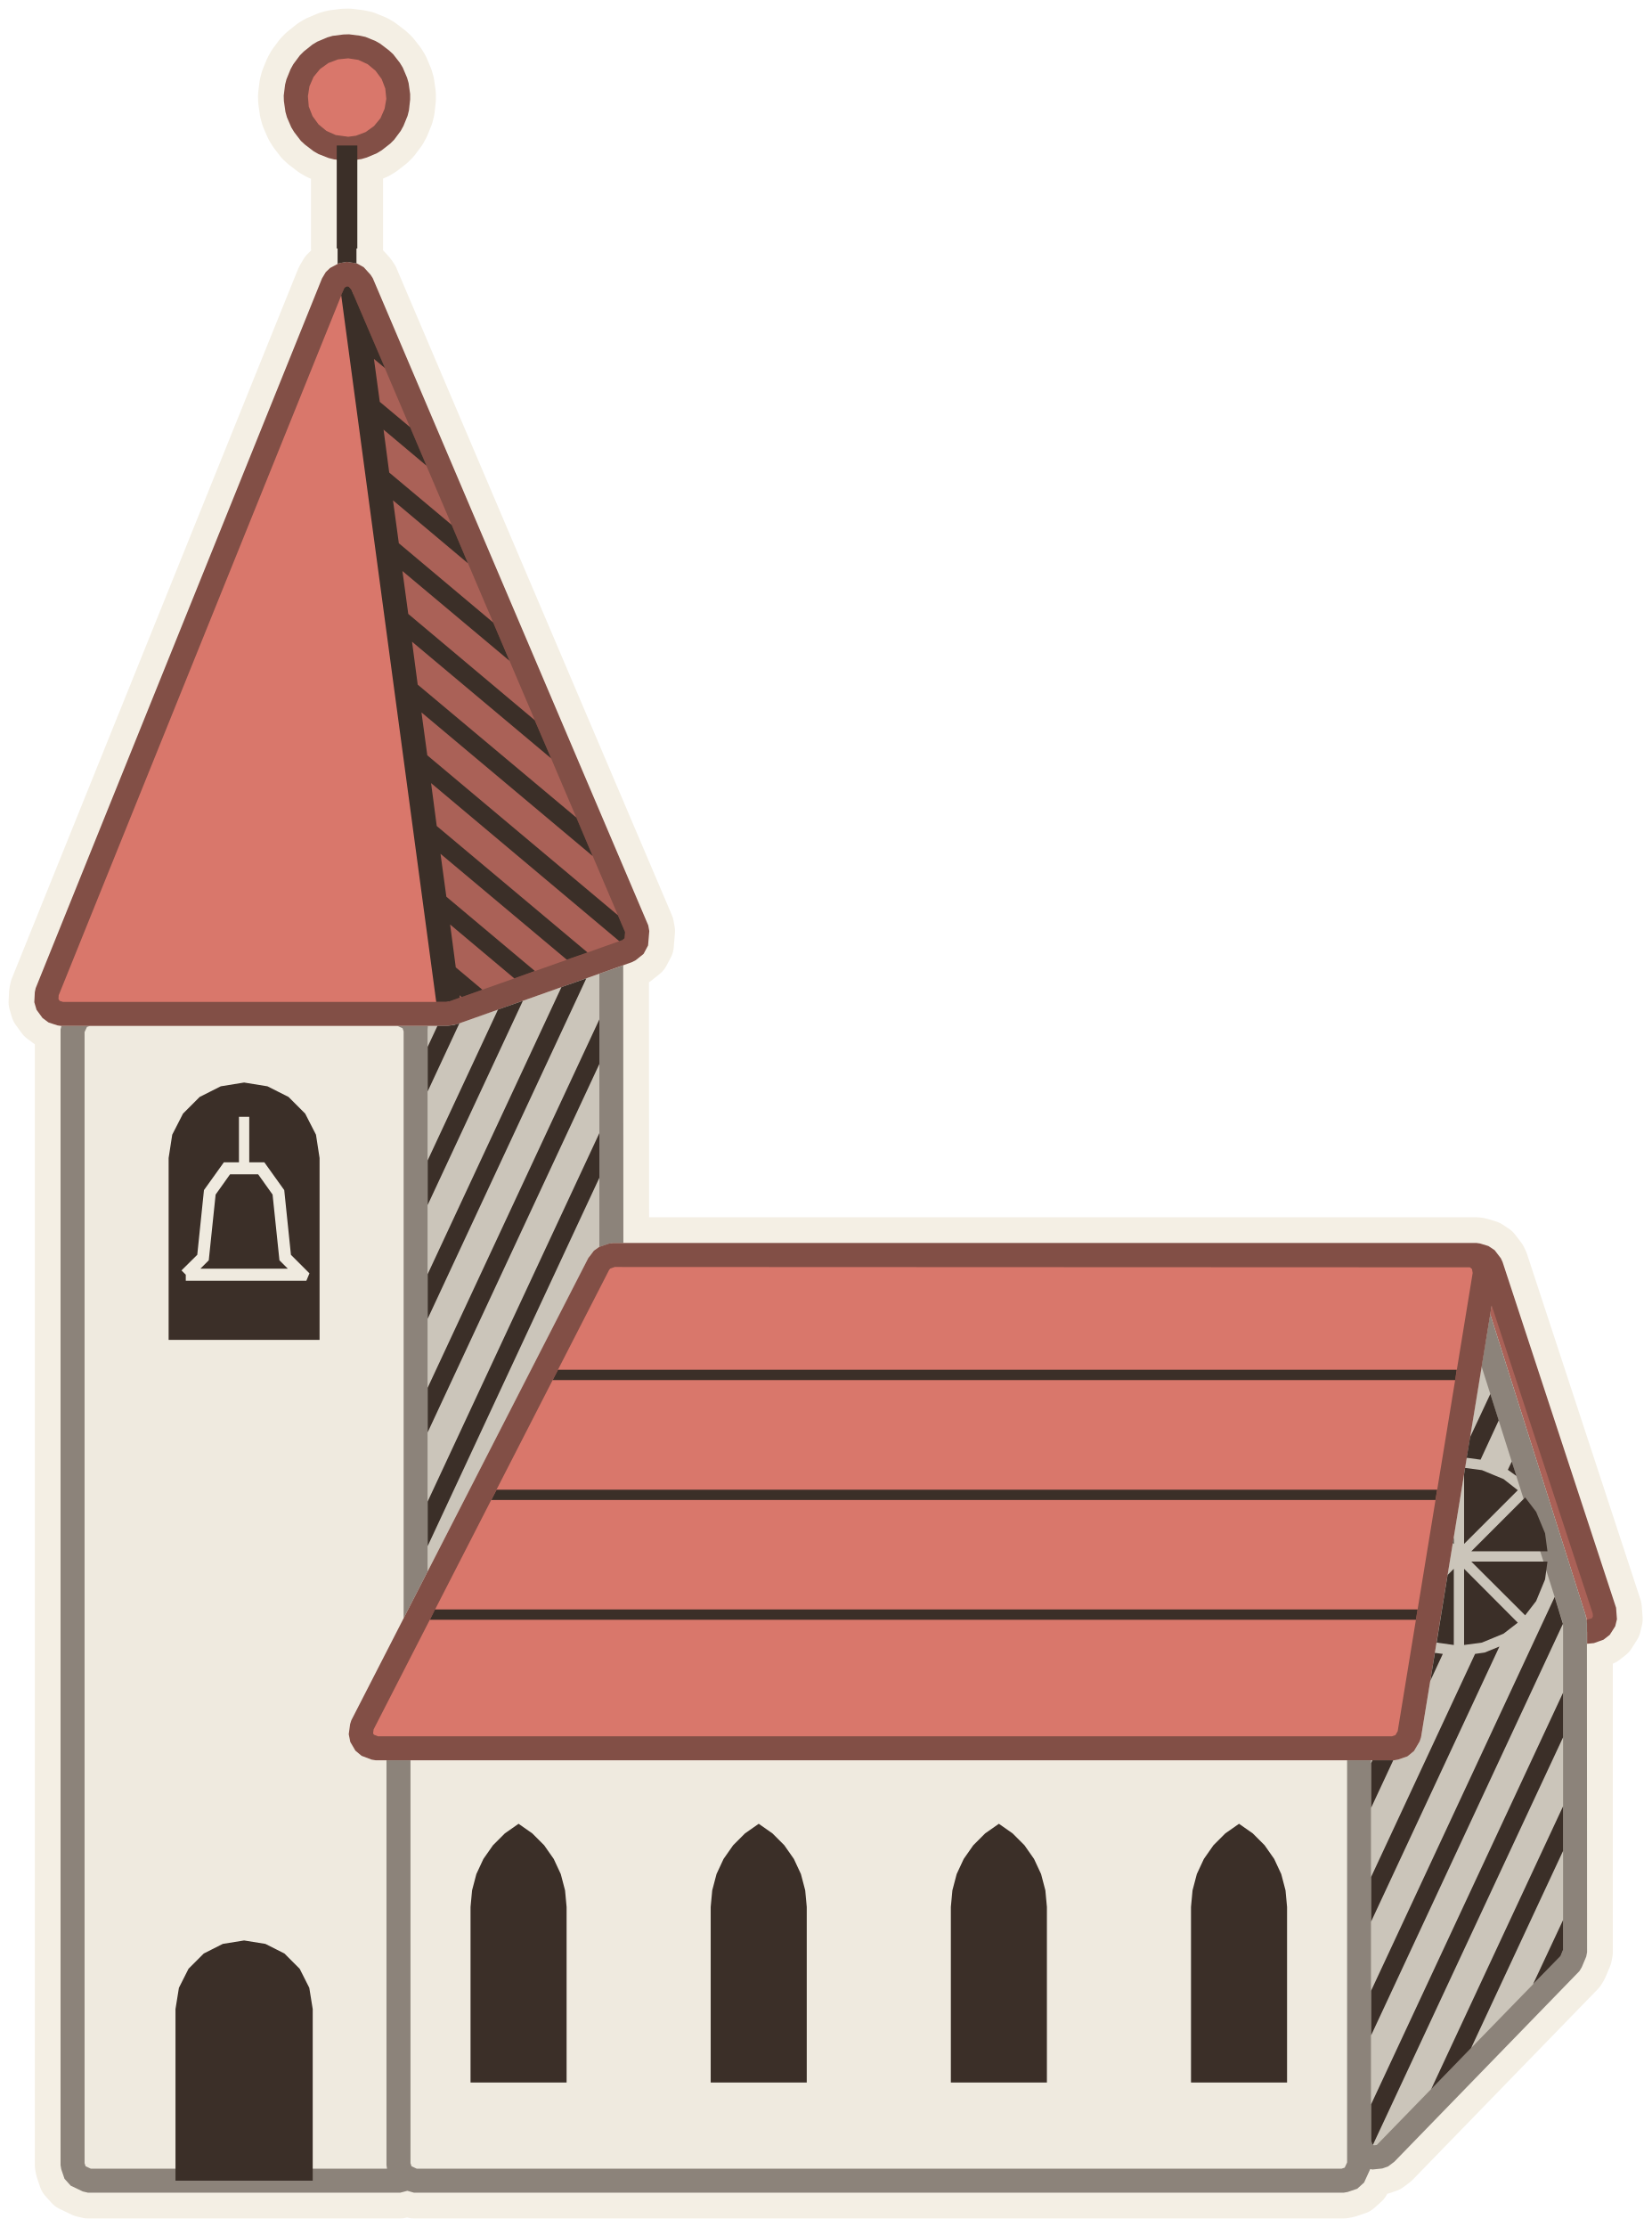
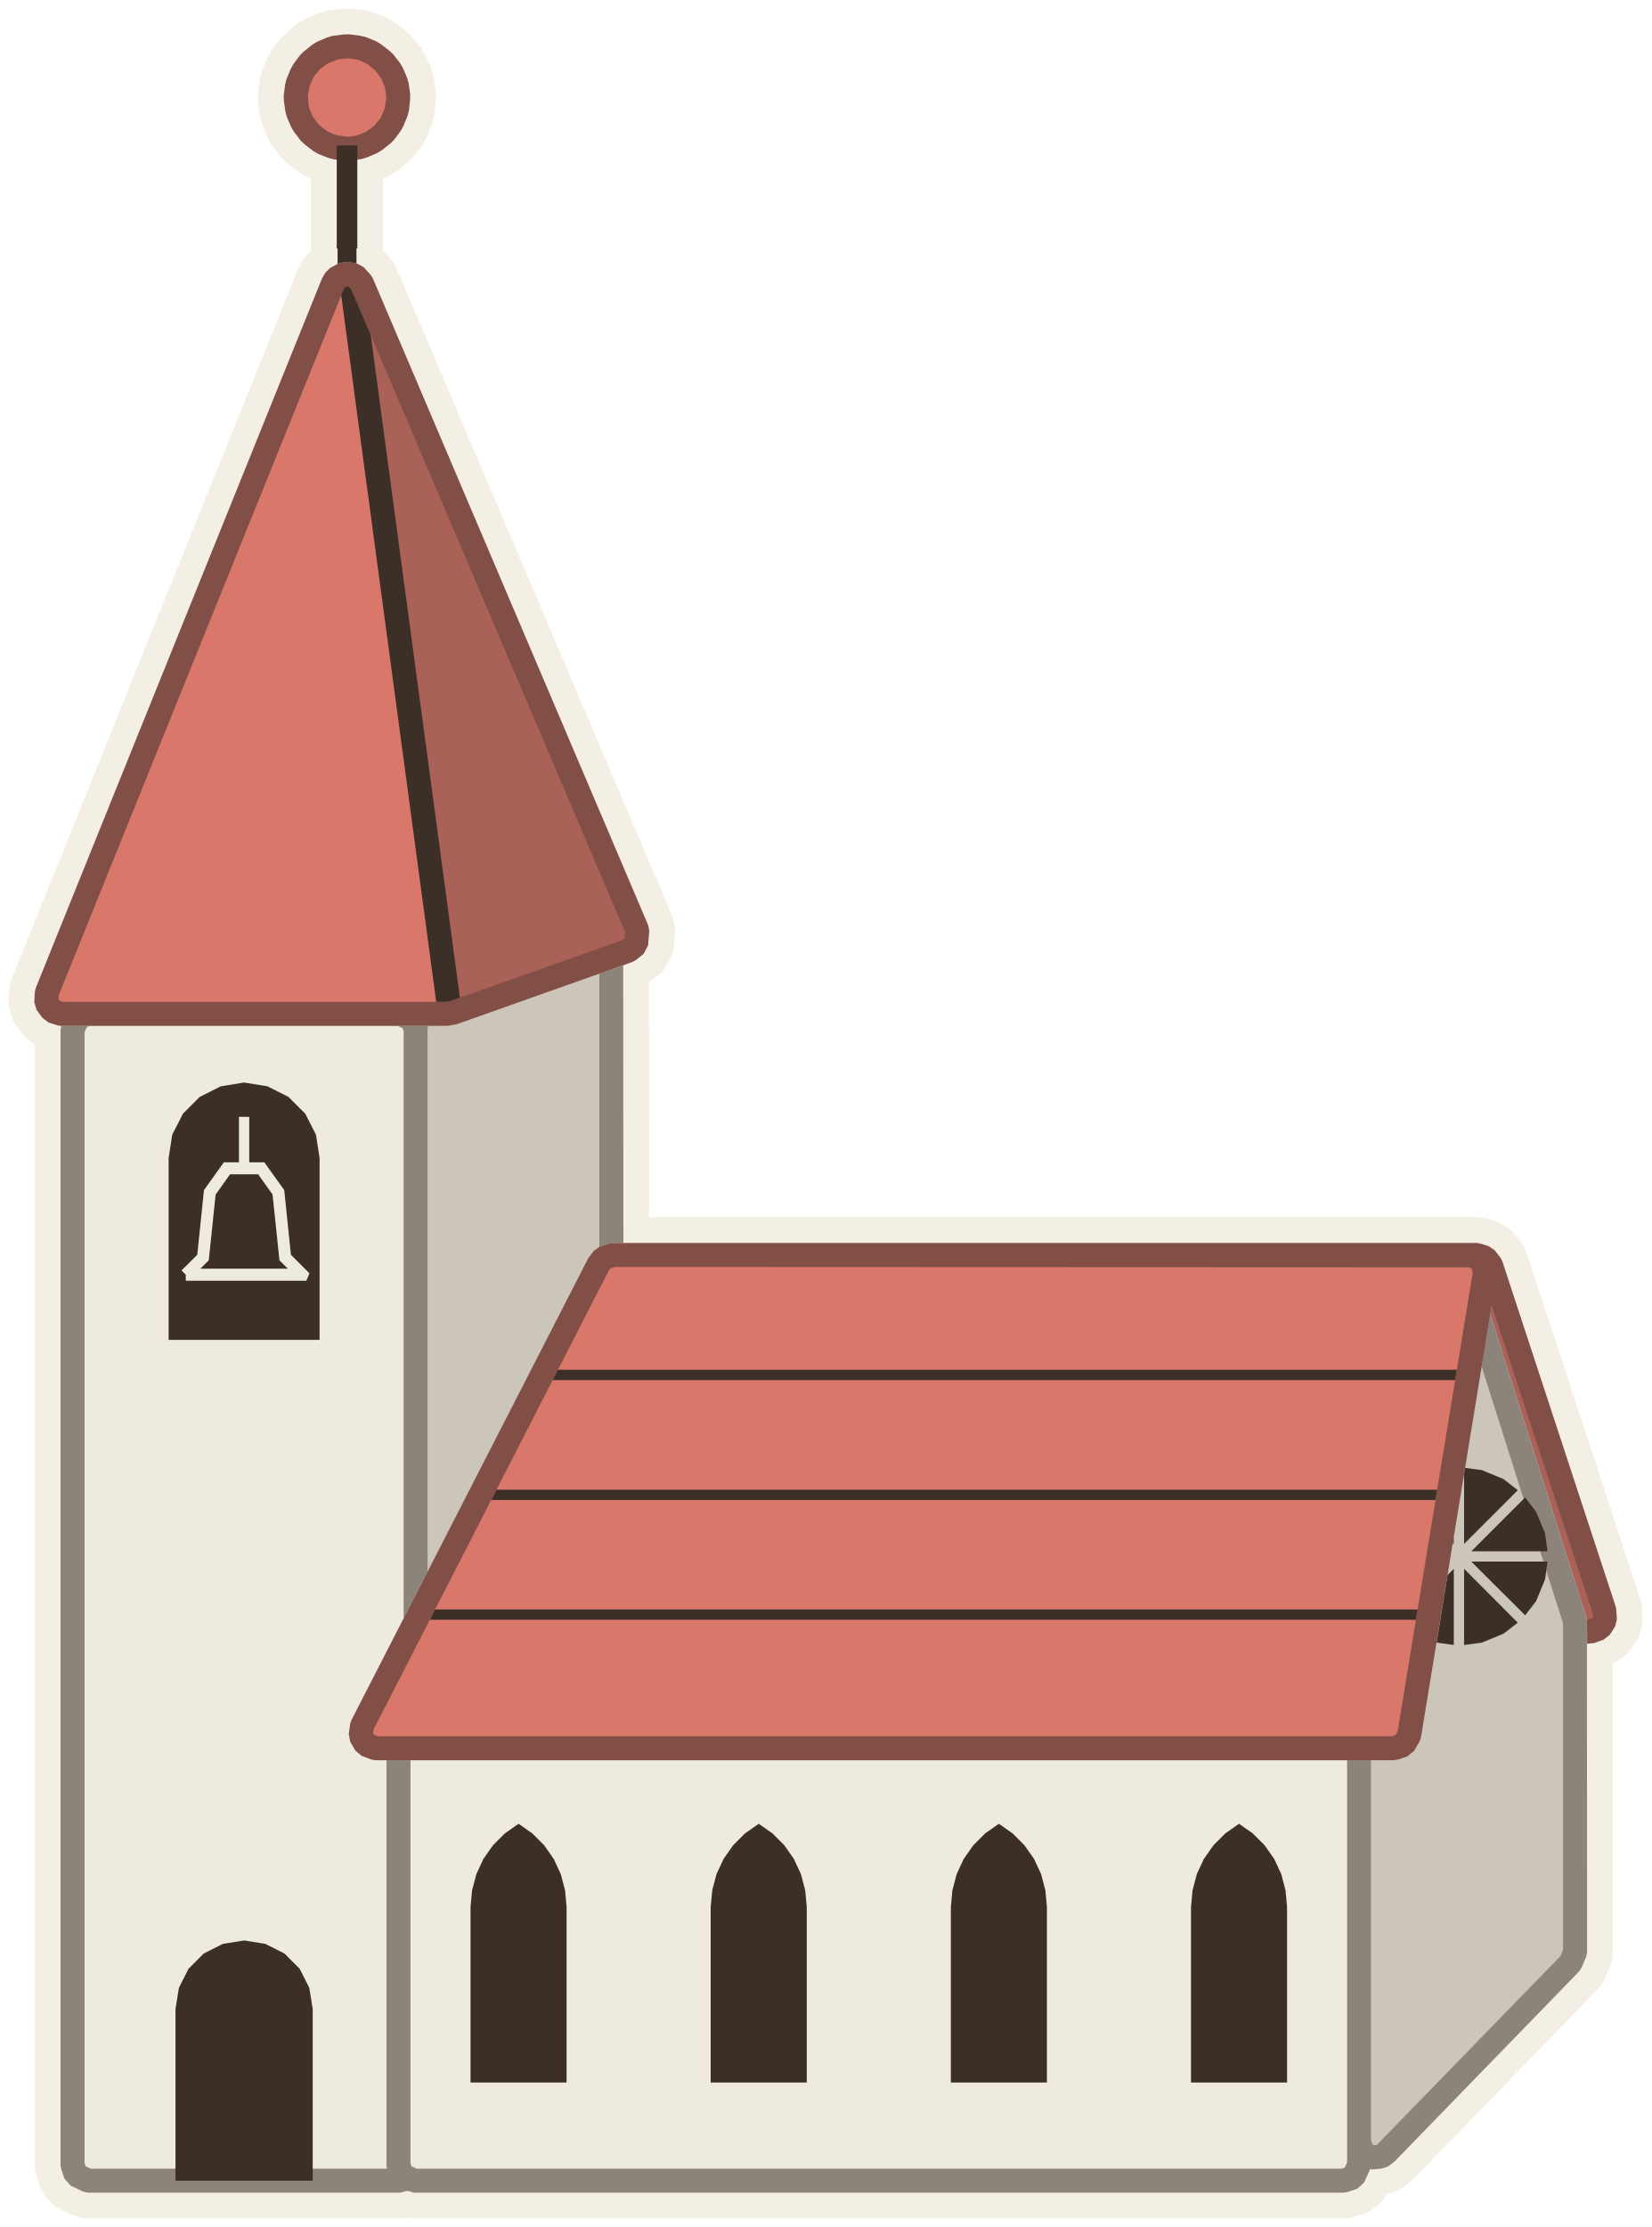
<svg xmlns="http://www.w3.org/2000/svg" viewBox="-51.23 -127.09 96.26 129.79" data-palette="wall:#EFEADF;roof:#D9776B;wood:#C9A97C;earth:#94744F;water:#8FB0B8;flag:#4A3B32;ink:#3B2F28;halo:#F4EFE4">
  <path data-role="sil" fill="#F4EFE4" stroke="#F4EFE4" stroke-width="3" stroke-linejoin="round" d="M-27.9 0.7L-27.48 0.59L-27.1 0.7L27.1 0.7L27.33 0.66L27.89 0.47L28.29 0.11L28.65 -0.68L28.77 -0.65L29.35 -0.71L29.69 -0.83L30.05 -1.1L40.84 -12.21L40.98 -12.44L41.24 -13.06L41.29 -13.32L41.29 -31.29L41.69 -31.33L42.25 -31.53L42.61 -31.81L42.93 -32.31L43.03 -32.72L42.98 -33.39L36.36 -53.55L36.26 -53.76L35.9 -54.23L35.54 -54.47L35.05 -54.62L34.84 -54.65L-14.89 -54.65L-14.9 -70.83L-14.38 -71.02L-14.17 -71.13L-13.71 -71.5L-13.45 -71.99L-13.38 -72.83L-13.44 -73.16L-29.5 -110.88L-29.63 -111.08L-30.03 -111.52L-30.45 -111.74L-30.45 -112.61L-30.4 -112.61L-30.4 -117.78L-29.85 -117.91L-29.26 -118.16L-28.98 -118.33L-28.48 -118.72L-28.25 -118.95L-27.87 -119.46L-27.71 -119.75L-27.47 -120.34L-27.39 -120.66L-27.32 -121.29L-27.32 -121.61L-27.41 -122.25L-27.5 -122.56L-27.75 -123.15L-27.92 -123.43L-28.31 -123.93L-28.55 -124.15L-29.06 -124.54L-29.34 -124.7L-29.93 -124.94L-30.25 -125.01L-30.88 -125.09L-31.21 -125.08L-31.84 -125L-32.15 -124.91L-32.74 -124.66L-33.02 -124.49L-33.52 -124.09L-33.75 -123.86L-34.13 -123.35L-34.29 -123.06L-34.53 -122.47L-34.61 -122.16L-34.69 -121.52L-34.68 -121.2L-34.59 -120.57L-34.5 -120.25L-34.25 -119.67L-34.08 -119.39L-33.69 -118.88L-33.45 -118.66L-32.94 -118.27L-32.66 -118.11L-32.07 -117.88L-31.6 -117.78L-31.6 -112.61L-31.55 -112.61L-31.55 -111.71L-31.99 -111.47L-32.24 -111.23L-32.46 -110.86L-49.15 -69.5L-49.2 -69.27L-49.23 -68.68L-49.1 -68.24L-48.75 -67.76L-48.4 -67.5L-47.88 -67.33L-47.65 -67.3L-47.7 -67.1L-47.7 -0.9L-47.66 -0.67L-47.47 -0.11L-47.11 0.29L-46.4 0.63L-46.1 0.7Z" />
  <path data-role="wall" fill="#EFEADF" d="M-28.47 -0.11L-28.66 -0.67L-28.7 -0.9L-28.7 -24.5L-29.33 -24.5L-29.57 -24.54L-30.15 -24.76L-30.51 -25.06L-30.81 -25.57L-30.9 -26.02L-30.82 -26.61L-30.75 -26.83L-27 -34.14L-27 -67.1L-27.07 -67.3L-46.9 -67.3L-47 -67.1L-47 -0.9L-46.81 -0.34L-46.1 0L-28.37 0ZM27.66 -0.19L28 -0.9L28 -24.5L-28 -24.5L-28 -0.9L-27.81 -0.34L-27.1 0L27.1 0Z" />
  <path data-role="wall-shade" fill="#cbc5ba" d="M-26.3 -35.51L-16.85 -53.91L-16.61 -54.2L-16.3 -54.42L-15.59 -54.64L-15.59 -70.59L-24.73 -67.36L-25.15 -67.3L-26.33 -67.3L-26.3 -67.1ZM29.28 -1.4L29.55 -1.59L40.33 -12.7L40.59 -13.32L40.59 -32.46L40.55 -32.73L35.39 -48.98L31.61 -25.84L31.53 -25.6L31.2 -25.04L30.82 -24.73L30.27 -24.54L30.04 -24.5L28.7 -24.5L28.7 -1.34Z" />
  <path data-role="roof" fill="#D9776B" d="M-30.34 -118.49L-30.11 -118.55L-29.61 -118.76L-29.41 -118.88L-28.97 -119.21L-28.81 -119.38L-28.47 -119.81L-28.36 -120.02L-28.15 -120.52L-28.09 -120.75L-28.02 -121.29L-28.02 -121.52L-28.09 -122.06L-28.15 -122.29L-28.36 -122.8L-28.47 -123L-28.81 -123.43L-28.97 -123.6L-29.41 -123.93L-29.61 -124.05L-30.11 -124.26L-30.34 -124.32L-30.88 -124.39L-31.12 -124.39L-31.66 -124.32L-31.89 -124.26L-32.39 -124.05L-32.59 -123.93L-33.03 -123.6L-33.19 -123.43L-33.53 -123L-33.64 -122.8L-33.85 -122.29L-33.91 -122.06L-33.98 -121.52L-33.98 -121.29L-33.91 -120.75L-33.85 -120.52L-33.64 -120.02L-33.53 -119.81L-33.19 -119.38L-33.03 -119.21L-32.59 -118.88L-32.39 -118.76L-31.89 -118.55L-31.66 -118.49L-31.12 -118.42L-30.88 -118.42ZM-25 -68.03L-30.8 -111.09L-31.13 -111.14L-31.65 -110.86L-31.81 -110.59L-48.5 -69.24L-48.53 -68.65L-48.19 -68.17L-47.67 -68L-25.15 -68ZM30.59 -25.39L30.92 -25.95L35.33 -52.91L35.22 -53.49L34.78 -53.88L34.44 -53.95L-15.51 -53.95L-16.07 -53.76L-16.31 -53.46L-30.13 -26.51L-30.21 -25.93L-29.91 -25.41L-29.33 -25.2L30.04 -25.2Z" />
  <path data-role="roof-shade" fill="#aa6157" d="M-24.85 -68.05L-14.61 -71.68L-14.15 -72.05L-14.08 -72.88L-30.15 -110.61L-30.55 -111.05L-30.8 -111.09L-25 -68.03ZM42.02 -32.19L42.34 -32.69L42.31 -33.17L35.97 -52.51L35.64 -50.51L41.24 -32.84L41.29 -32.46L41.29 -31.99L41.46 -31.99Z" />
  <path data-role="wall-line" fill="#8c837a" d="M-15.74 -54.61L-15.51 -54.65L-14.89 -54.65L-14.9 -70.83L-16.29 -70.34L-16.29 -54.42ZM-26.3 -67.1L-26.29 -67.3L-26.33 -67.3ZM-26.3 -35.51L-26.3 -67.1L-26.33 -67.3L-28.06 -67.3L-27.76 -67.16L-27.7 -66.98L-27.7 -32.78ZM28.77 -0.65L29.35 -0.71L29.69 -0.83L30.05 -1.1L40.84 -12.21L40.98 -12.44L41.24 -13.06L41.29 -13.32L41.28 -32.56L41.21 -32.94L35.64 -50.51L35.14 -47.45L39.86 -32.57L39.89 -32.4L39.89 -13.46L39.74 -13.09L29.03 -2.08L28.86 -2.06L28.77 -2.12L28.7 -2.34L28.7 -24.5L27.3 -24.5L27.3 -1.06L27.16 -0.76L26.98 -0.7L-26.94 -0.7L-27.24 -0.84L-27.3 -1.02L-27.3 -24.5L-28.7 -24.5L-28.7 -0.9L-28.67 -0.7L-45.94 -0.7L-46.24 -0.84L-46.3 -1.02L-46.3 -66.94L-46.16 -67.24L-45.98 -67.3L-47.65 -67.3L-47.7 -67.1L-47.7 -0.9L-47.66 -0.67L-47.47 -0.11L-47.11 0.29L-46.4 0.63L-46.1 0.7L-27.9 0.7L-27.48 0.59L-27.1 0.7L27.1 0.7L27.33 0.66L27.89 0.47L28.29 0.11L28.65 -0.68Z" />
  <path data-role="roof-line" fill="#824f46" d="M-30.88 -117.72L-30.16 -117.82L-29.85 -117.91L-29.26 -118.16L-28.98 -118.33L-28.48 -118.72L-28.25 -118.95L-27.87 -119.46L-27.71 -119.75L-27.47 -120.34L-27.39 -120.66L-27.32 -121.29L-27.32 -121.61L-27.41 -122.25L-27.5 -122.56L-27.75 -123.15L-27.92 -123.43L-28.31 -123.93L-28.55 -124.15L-29.06 -124.54L-29.34 -124.7L-29.93 -124.94L-30.25 -125.01L-30.88 -125.09L-31.21 -125.08L-31.84 -125L-32.15 -124.91L-32.74 -124.66L-33.02 -124.49L-33.52 -124.09L-33.75 -123.86L-34.13 -123.35L-34.29 -123.06L-34.53 -122.47L-34.61 -122.16L-34.69 -121.52L-34.68 -121.2L-34.59 -120.57L-34.5 -120.25L-34.25 -119.67L-34.08 -119.39L-33.69 -118.88L-33.45 -118.66L-32.94 -118.27L-32.66 -118.11L-32.07 -117.88L-31.75 -117.8L-31.12 -117.72ZM-30.93 -119.12L-31.66 -119.22L-32.2 -119.46L-32.66 -119.84L-33.01 -120.32L-33.23 -120.88L-33.28 -121.48L-33.19 -122.06L-32.95 -122.61L-32.57 -123.07L-32.08 -123.42L-31.52 -123.63L-30.93 -123.69L-30.34 -123.6L-29.8 -123.35L-29.34 -122.97L-28.98 -122.48L-28.77 -121.93L-28.71 -121.33L-28.81 -120.75L-29.05 -120.2L-29.43 -119.74L-29.92 -119.39L-30.48 -119.18ZM-25.15 -67.3L-24.62 -67.39L-14.38 -71.02L-14.17 -71.13L-13.71 -71.5L-13.45 -71.99L-13.38 -72.83L-13.44 -73.16L-29.5 -110.88L-29.63 -111.08L-30.03 -111.52L-30.43 -111.74L-31.02 -111.83L-31.47 -111.75L-31.99 -111.47L-32.24 -111.23L-32.46 -110.86L-49.15 -69.5L-49.2 -69.27L-49.23 -68.68L-49.1 -68.24L-48.75 -67.76L-48.4 -67.5L-47.88 -67.33L-47.67 -67.3ZM-47.56 -68.7L-47.75 -68.76L-47.82 -68.86L-47.81 -69.08L-31.15 -110.33L-31 -110.41L-30.9 -110.39L-30.75 -110.22L-14.79 -72.77L-14.82 -72.41L-14.95 -72.3L-25.03 -68.73L-25.21 -68.7ZM-29.2 -25.9L-29.43 -25.99L-29.48 -26.07L-29.45 -26.3L-15.72 -53.08L-15.65 -53.16L-15.39 -53.25L34.46 -53.23L34.58 -53.13L34.62 -52.9L30.25 -26.2L30.12 -25.97L29.92 -25.9ZM-15.74 -54.61L-16.3 -54.42L-16.61 -54.2L-16.93 -53.78L-30.75 -26.83L-30.82 -26.61L-30.9 -26.02L-30.81 -25.57L-30.51 -25.06L-30.15 -24.76L-29.57 -24.54L-29.33 -24.5L30.04 -24.5L30.27 -24.54L30.82 -24.73L31.2 -25.04L31.53 -25.6L31.61 -25.84L35.73 -51.01L41.62 -33.05L41.63 -32.88L41.56 -32.77L41.26 -32.69L41.29 -32.46L41.29 -31.29L41.69 -31.33L42.25 -31.53L42.61 -31.81L42.93 -32.31L43.03 -32.72L42.98 -33.39L36.36 -53.55L36.26 -53.76L35.9 -54.23L35.54 -54.47L35.05 -54.62L34.84 -54.65L-15.51 -54.65Z" />
-   <path data-role="ink" fill="#3B2F28" d="M-31.47 -111.75L-31.02 -111.83L-30.45 -111.74L-30.45 -112.61L-30.4 -112.61L-30.4 -118.61L-31.6 -118.61L-31.6 -112.61L-31.55 -112.61L-31.55 -111.71ZM-25.03 -68.73L-24.42 -68.95L-24.44 -69.09L-24.32 -68.98L-23.11 -69.41L-24.66 -70.71L-24.99 -73.21L-21.25 -70.07L-20.05 -70.5L-25.21 -74.83L-25.55 -77.33L-18.19 -71.16L-16.98 -71.58L-25.77 -78.95L-26.1 -81.45L-15.13 -72.24L-14.95 -72.3L-14.82 -72.41L-14.79 -72.77L-15.21 -73.75L-26.32 -83.07L-26.66 -85.57L-16.68 -77.2L-17.63 -79.44L-26.88 -87.19L-27.21 -89.69L-19.1 -82.89L-20.06 -85.12L-27.43 -91.31L-27.77 -93.81L-21.53 -88.58L-22.48 -90.81L-27.98 -95.43L-28.32 -97.93L-23.95 -94.26L-24.9 -96.5L-28.54 -99.55L-28.87 -102.05L-26.37 -99.95L-27.32 -102.19L-29.09 -103.67L-29.43 -106.17L-28.79 -105.64L-30.75 -110.22L-30.9 -110.39L-31 -110.41L-31.15 -110.33L-31.34 -109.89L-25.8 -68.7L-25.21 -68.7ZM-17.05 -70.07L-18.5 -69.56L-26.3 -52.83L-26.3 -50.23ZM-20.75 -68.76L-22.2 -68.25L-26.3 -59.46L-26.3 -56.86ZM-16.29 -65.08L-16.29 -67.68L-26.3 -46.21L-26.3 -43.61ZM-24.45 -67.45L-24.73 -67.36L-25.15 -67.3L-25.73 -67.3L-26.3 -66.08L-26.3 -63.48ZM-32.6 -59.6L-32.81 -60.96L-33.44 -62.19L-34.41 -63.16L-35.64 -63.78L-37 -64L-38.36 -63.78L-39.59 -63.16L-40.56 -62.19L-41.19 -60.96L-41.4 -59.6L-41.4 -49L-32.6 -49ZM-40.4 -52.45L-40.4 -52.8L-40.65 -53.05L-39.73 -53.96L-39.34 -57.73L-38.18 -59.35L-37.3 -59.35L-37.3 -62L-36.7 -62L-36.7 -59.35L-35.82 -59.35L-34.66 -57.73L-34.27 -53.96L-33.19 -52.88L-33.37 -52.45ZM-16.29 -58.45L-16.29 -61.05L-26.3 -39.58L-26.3 -36.98ZM-34.94 -53.64L-35.34 -57.47L-36.18 -58.65L-37.82 -58.65L-38.66 -57.47L-39.06 -53.64L-39.55 -53.15L-34.45 -53.15ZM33.6 -46.66L33.69 -47.26L-18.7 -47.26L-19.01 -46.66ZM36.14 -44.31L35.65 -45.85L34.47 -43.33L34.27 -42.13L35.08 -42.02ZM36.9 -41.91L36.67 -41.43L37.17 -41.07ZM37.25 -40.24L36.42 -40.89L35.16 -41.41L34.18 -41.54L34.12 -41.16L34.12 -37.11ZM32.55 -40.27L-22.28 -40.27L-22.59 -39.67L32.45 -39.67ZM38.84 -37.73L38.32 -38.98L37.68 -39.82L34.54 -36.68L38.98 -36.68ZM33.52 -37.49L33.46 -37.16L33.52 -37.11ZM38.32 -33.78L38.84 -35.04L38.98 -36.08L34.54 -36.08L37.68 -32.95ZM35.16 -31.36L36.42 -31.88L37.25 -32.52L34.12 -35.66L34.12 -31.22ZM33.52 -35.66L33.16 -35.3L32.52 -31.36L33.52 -31.22ZM39.88 -32.45L39.4 -34.02L28.7 -11.07L28.7 -8.47ZM31.31 -32.69L31.41 -33.29L-25.87 -33.29L-26.17 -32.69ZM36.18 -31.13L35.32 -30.78L34.76 -30.7L28.7 -17.7L28.7 -15.1ZM32.88 -30.7L32.42 -30.76L32.15 -29.13ZM39.89 -25.84L39.89 -28.44L28.7 -4.45L28.7 -2.34L28.77 -2.12L28.81 -2.1ZM29.99 -24.5L28.78 -24.5L28.7 -24.33L28.7 -21.73ZM34.53 -7.73L39.89 -19.22L39.89 -21.82L32.2 -5.33ZM-18.2 -15.95L-18.29 -16.92L-18.54 -17.87L-18.95 -18.75L-19.51 -19.55L-20.2 -20.24L-21 -20.8L-21.8 -20.24L-22.49 -19.55L-23.05 -18.75L-23.46 -17.87L-23.71 -16.92L-23.8 -15.95L-23.8 -5.72L-18.2 -5.72ZM-4.2 -15.95L-4.29 -16.92L-4.54 -17.87L-4.95 -18.75L-5.51 -19.55L-6.2 -20.24L-7 -20.8L-7.8 -20.24L-8.49 -19.55L-9.05 -18.75L-9.46 -17.87L-9.71 -16.92L-9.8 -15.95L-9.8 -5.72L-4.2 -5.72ZM9.8 -15.95L9.71 -16.92L9.46 -17.87L9.05 -18.75L8.49 -19.55L7.8 -20.24L7 -20.8L6.2 -20.24L5.51 -19.55L4.95 -18.75L4.54 -17.87L4.29 -16.92L4.2 -15.95L4.2 -5.72L9.8 -5.72ZM23.8 -15.95L23.71 -16.92L23.46 -17.87L23.05 -18.75L22.49 -19.55L21.8 -20.24L21 -20.8L20.2 -20.24L19.51 -19.55L18.95 -18.75L18.54 -17.87L18.29 -16.92L18.2 -15.95L18.2 -5.72L23.8 -5.72ZM39.74 -13.09L39.89 -13.46L39.89 -15.19L38.14 -11.45ZM-33 -10L-33.2 -11.24L-33.76 -12.35L-34.65 -13.24L-35.76 -13.8L-37 -14L-38.24 -13.8L-39.35 -13.24L-40.24 -12.35L-40.8 -11.24L-41 -10L-41 0L-33 0Z" />
+   <path data-role="ink" fill="#3B2F28" d="M-31.47 -111.75L-31.02 -111.83L-30.45 -111.74L-30.45 -112.61L-30.4 -112.61L-30.4 -118.61L-31.6 -118.61L-31.6 -112.61L-31.55 -112.61L-31.55 -111.71ZM-25.03 -68.73L-24.42 -68.95L-29.62 -107.57L-30.75 -110.22L-30.9 -110.39L-31 -110.41L-31.15 -110.33L-31.34 -109.89L-25.8 -68.7L-25.21 -68.7ZM-32.6 -59.6L-32.81 -60.96L-33.44 -62.19L-34.41 -63.16L-35.64 -63.78L-37 -64L-38.36 -63.78L-39.59 -63.16L-40.56 -62.19L-41.19 -60.96L-41.4 -59.6L-41.4 -49L-32.6 -49ZM-40.4 -52.45L-40.4 -52.8L-40.65 -53.05L-39.73 -53.96L-39.34 -57.73L-38.18 -59.35L-37.3 -59.35L-37.3 -62L-36.7 -62L-36.7 -59.35L-35.82 -59.35L-34.66 -57.73L-34.27 -53.96L-33.19 -52.88L-33.37 -52.45ZM-34.94 -53.64L-35.34 -57.47L-36.18 -58.65L-37.82 -58.65L-38.66 -57.47L-39.06 -53.64L-39.55 -53.15L-34.45 -53.15ZM33.6 -46.66L33.69 -47.26L-18.7 -47.26L-19.01 -46.66ZM37.25 -40.24L36.42 -40.89L35.16 -41.41L34.18 -41.54L34.12 -41.16L34.12 -37.11ZM32.55 -40.27L-22.28 -40.27L-22.59 -39.67L32.45 -39.67ZM38.84 -37.73L38.32 -38.98L37.68 -39.82L34.54 -36.68L38.98 -36.68ZM33.52 -37.49L33.46 -37.16L33.52 -37.11ZM38.32 -33.78L38.84 -35.04L38.98 -36.08L34.54 -36.08L37.68 -32.95ZM35.16 -31.36L36.42 -31.88L37.25 -32.52L34.12 -35.66L34.12 -31.22ZM33.52 -35.66L33.16 -35.3L32.52 -31.36L33.52 -31.22ZM31.31 -32.69L31.41 -33.29L-25.87 -33.29L-26.17 -32.69ZM-18.2 -15.95L-18.29 -16.92L-18.54 -17.87L-18.95 -18.75L-19.51 -19.55L-20.2 -20.24L-21 -20.8L-21.8 -20.24L-22.49 -19.55L-23.05 -18.75L-23.46 -17.87L-23.71 -16.92L-23.8 -15.95L-23.8 -5.72L-18.2 -5.72ZM-4.2 -15.95L-4.29 -16.92L-4.54 -17.87L-4.95 -18.75L-5.51 -19.55L-6.2 -20.24L-7 -20.8L-7.8 -20.24L-8.49 -19.55L-9.05 -18.75L-9.46 -17.87L-9.71 -16.92L-9.8 -15.95L-9.8 -5.72L-4.2 -5.72ZM9.8 -15.95L9.71 -16.92L9.46 -17.87L9.05 -18.75L8.49 -19.55L7.8 -20.24L7 -20.8L6.2 -20.24L5.51 -19.55L4.95 -18.75L4.54 -17.87L4.29 -16.92L4.2 -15.95L4.2 -5.72L9.8 -5.72ZM23.8 -15.95L23.71 -16.92L23.46 -17.87L23.05 -18.75L22.49 -19.55L21.8 -20.24L21 -20.8L20.2 -20.24L19.51 -19.55L18.95 -18.75L18.54 -17.87L18.29 -16.92L18.2 -15.95L18.2 -5.72L23.8 -5.72ZM-33 -10L-33.2 -11.24L-33.76 -12.35L-34.65 -13.24L-35.76 -13.8L-37 -14L-38.24 -13.8L-39.35 -13.24L-40.24 -12.35L-40.8 -11.24L-41 -10L-41 0L-33 0Z" />
</svg>
